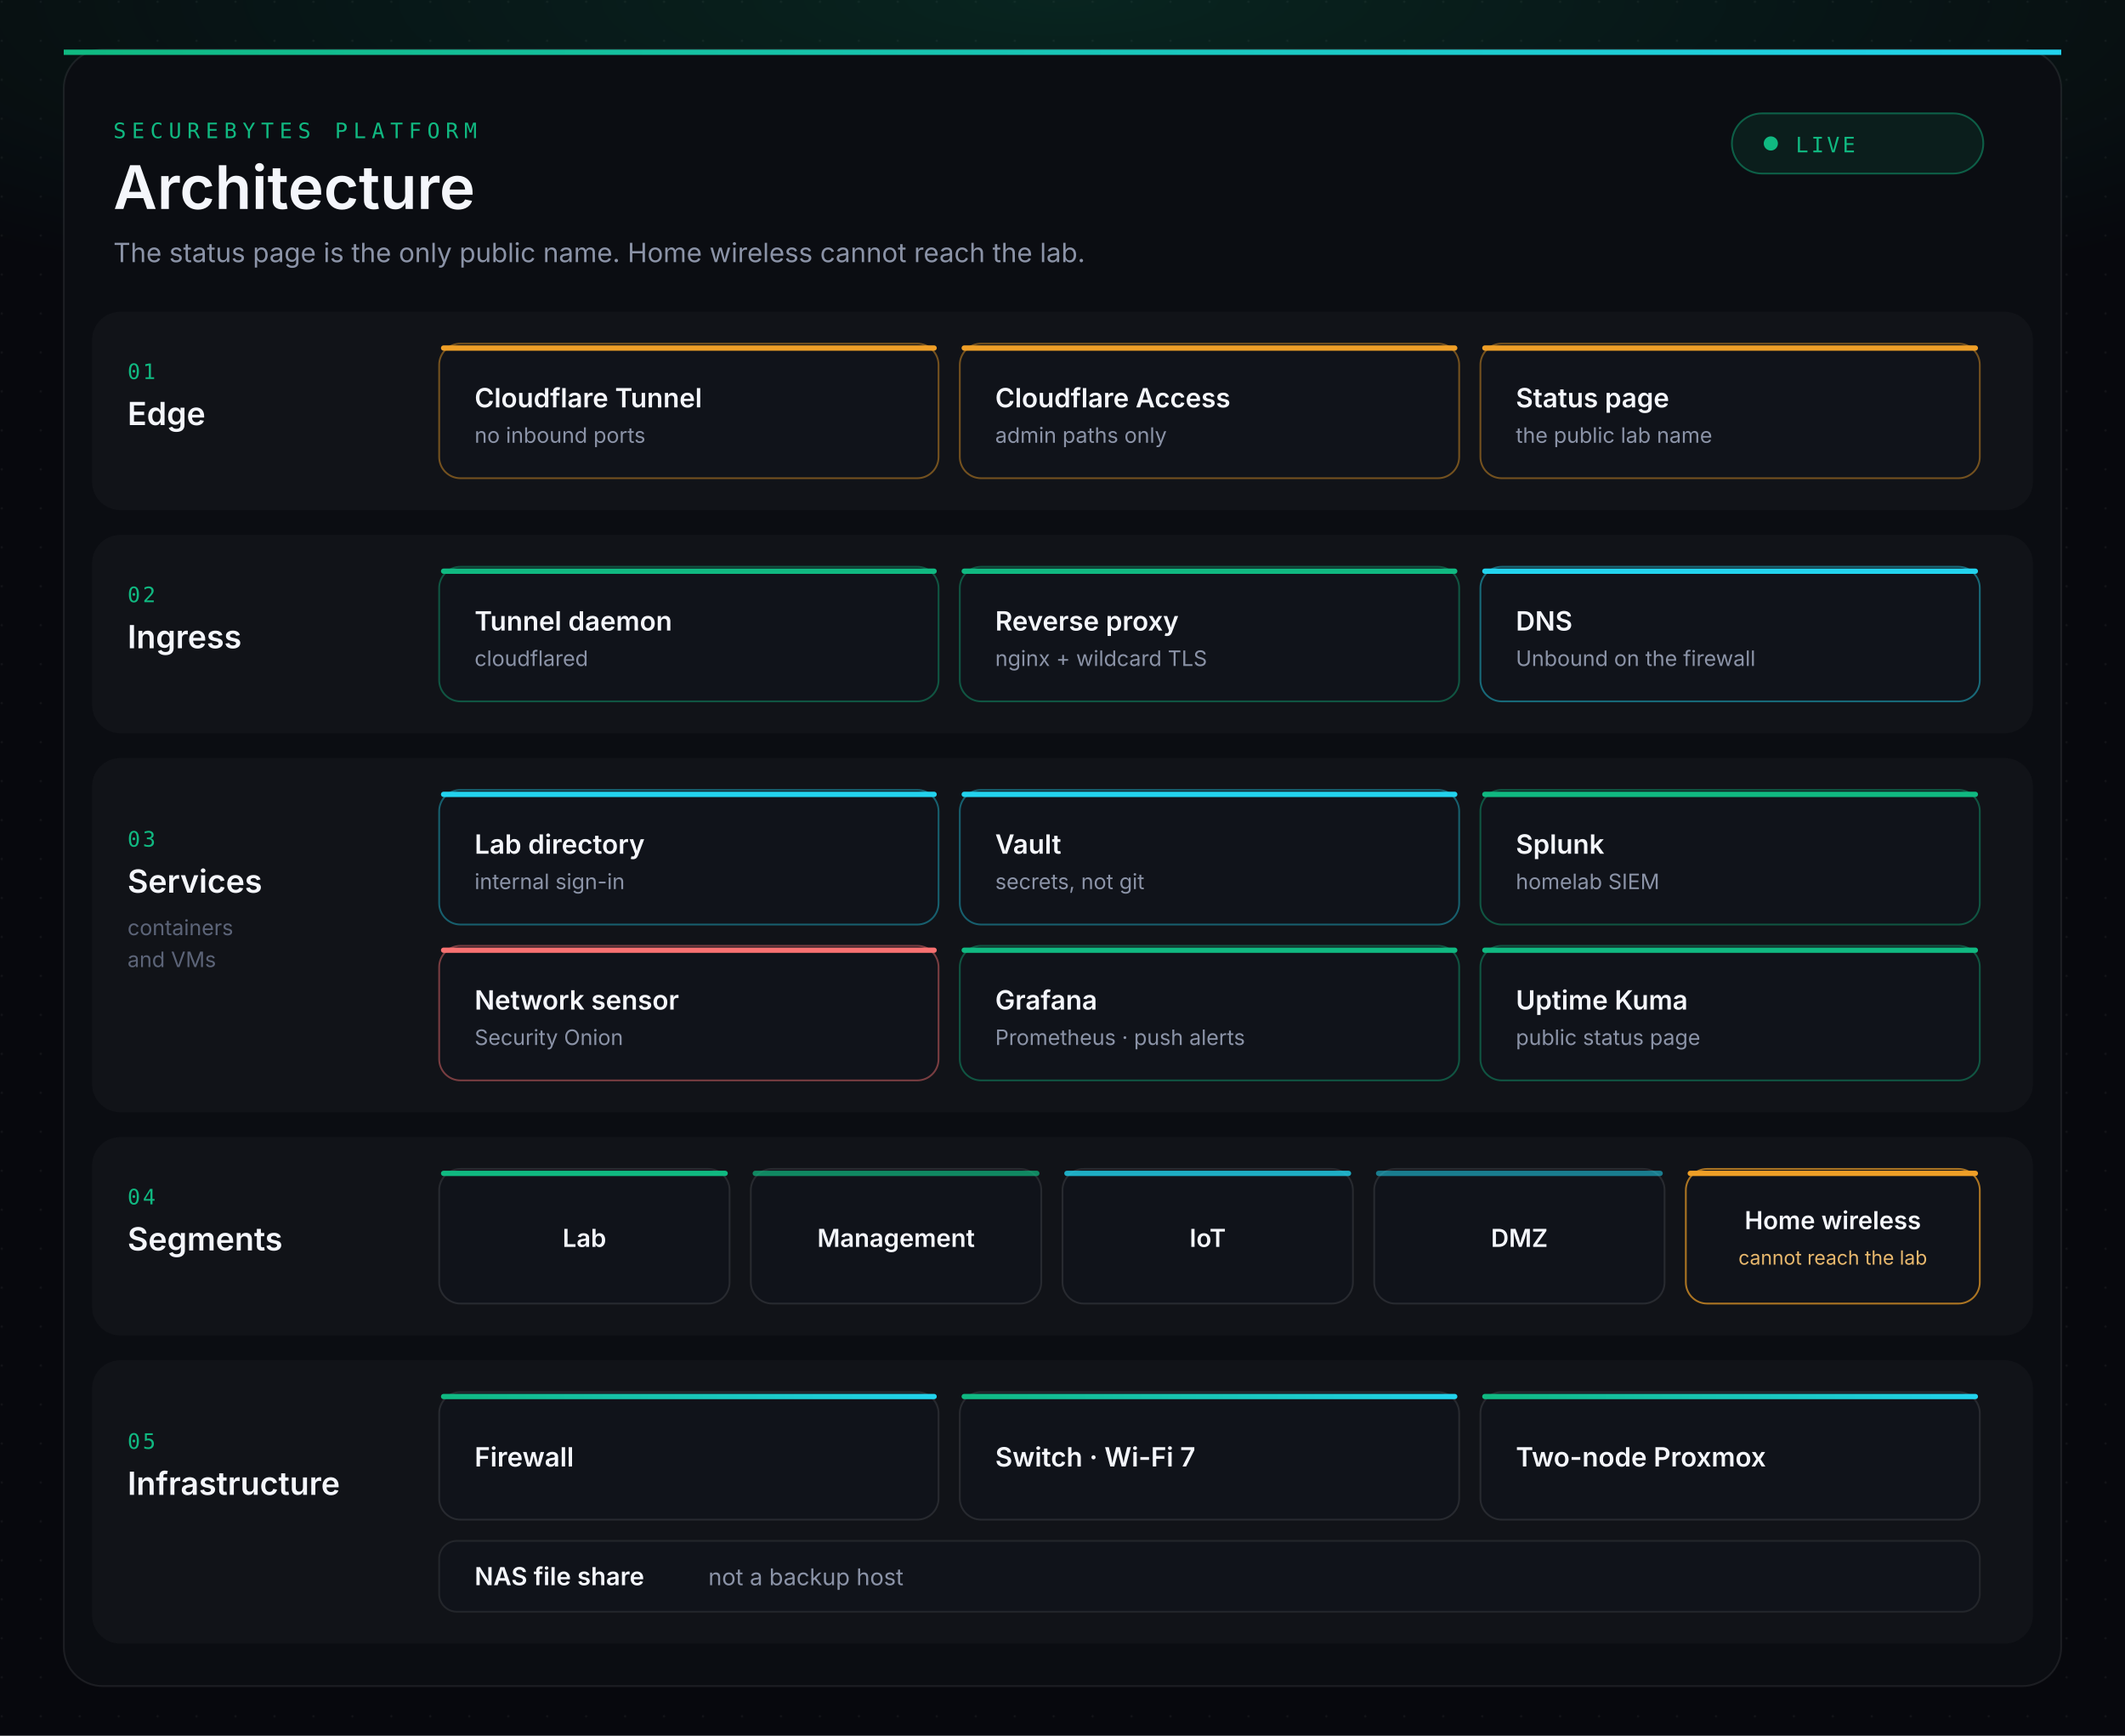
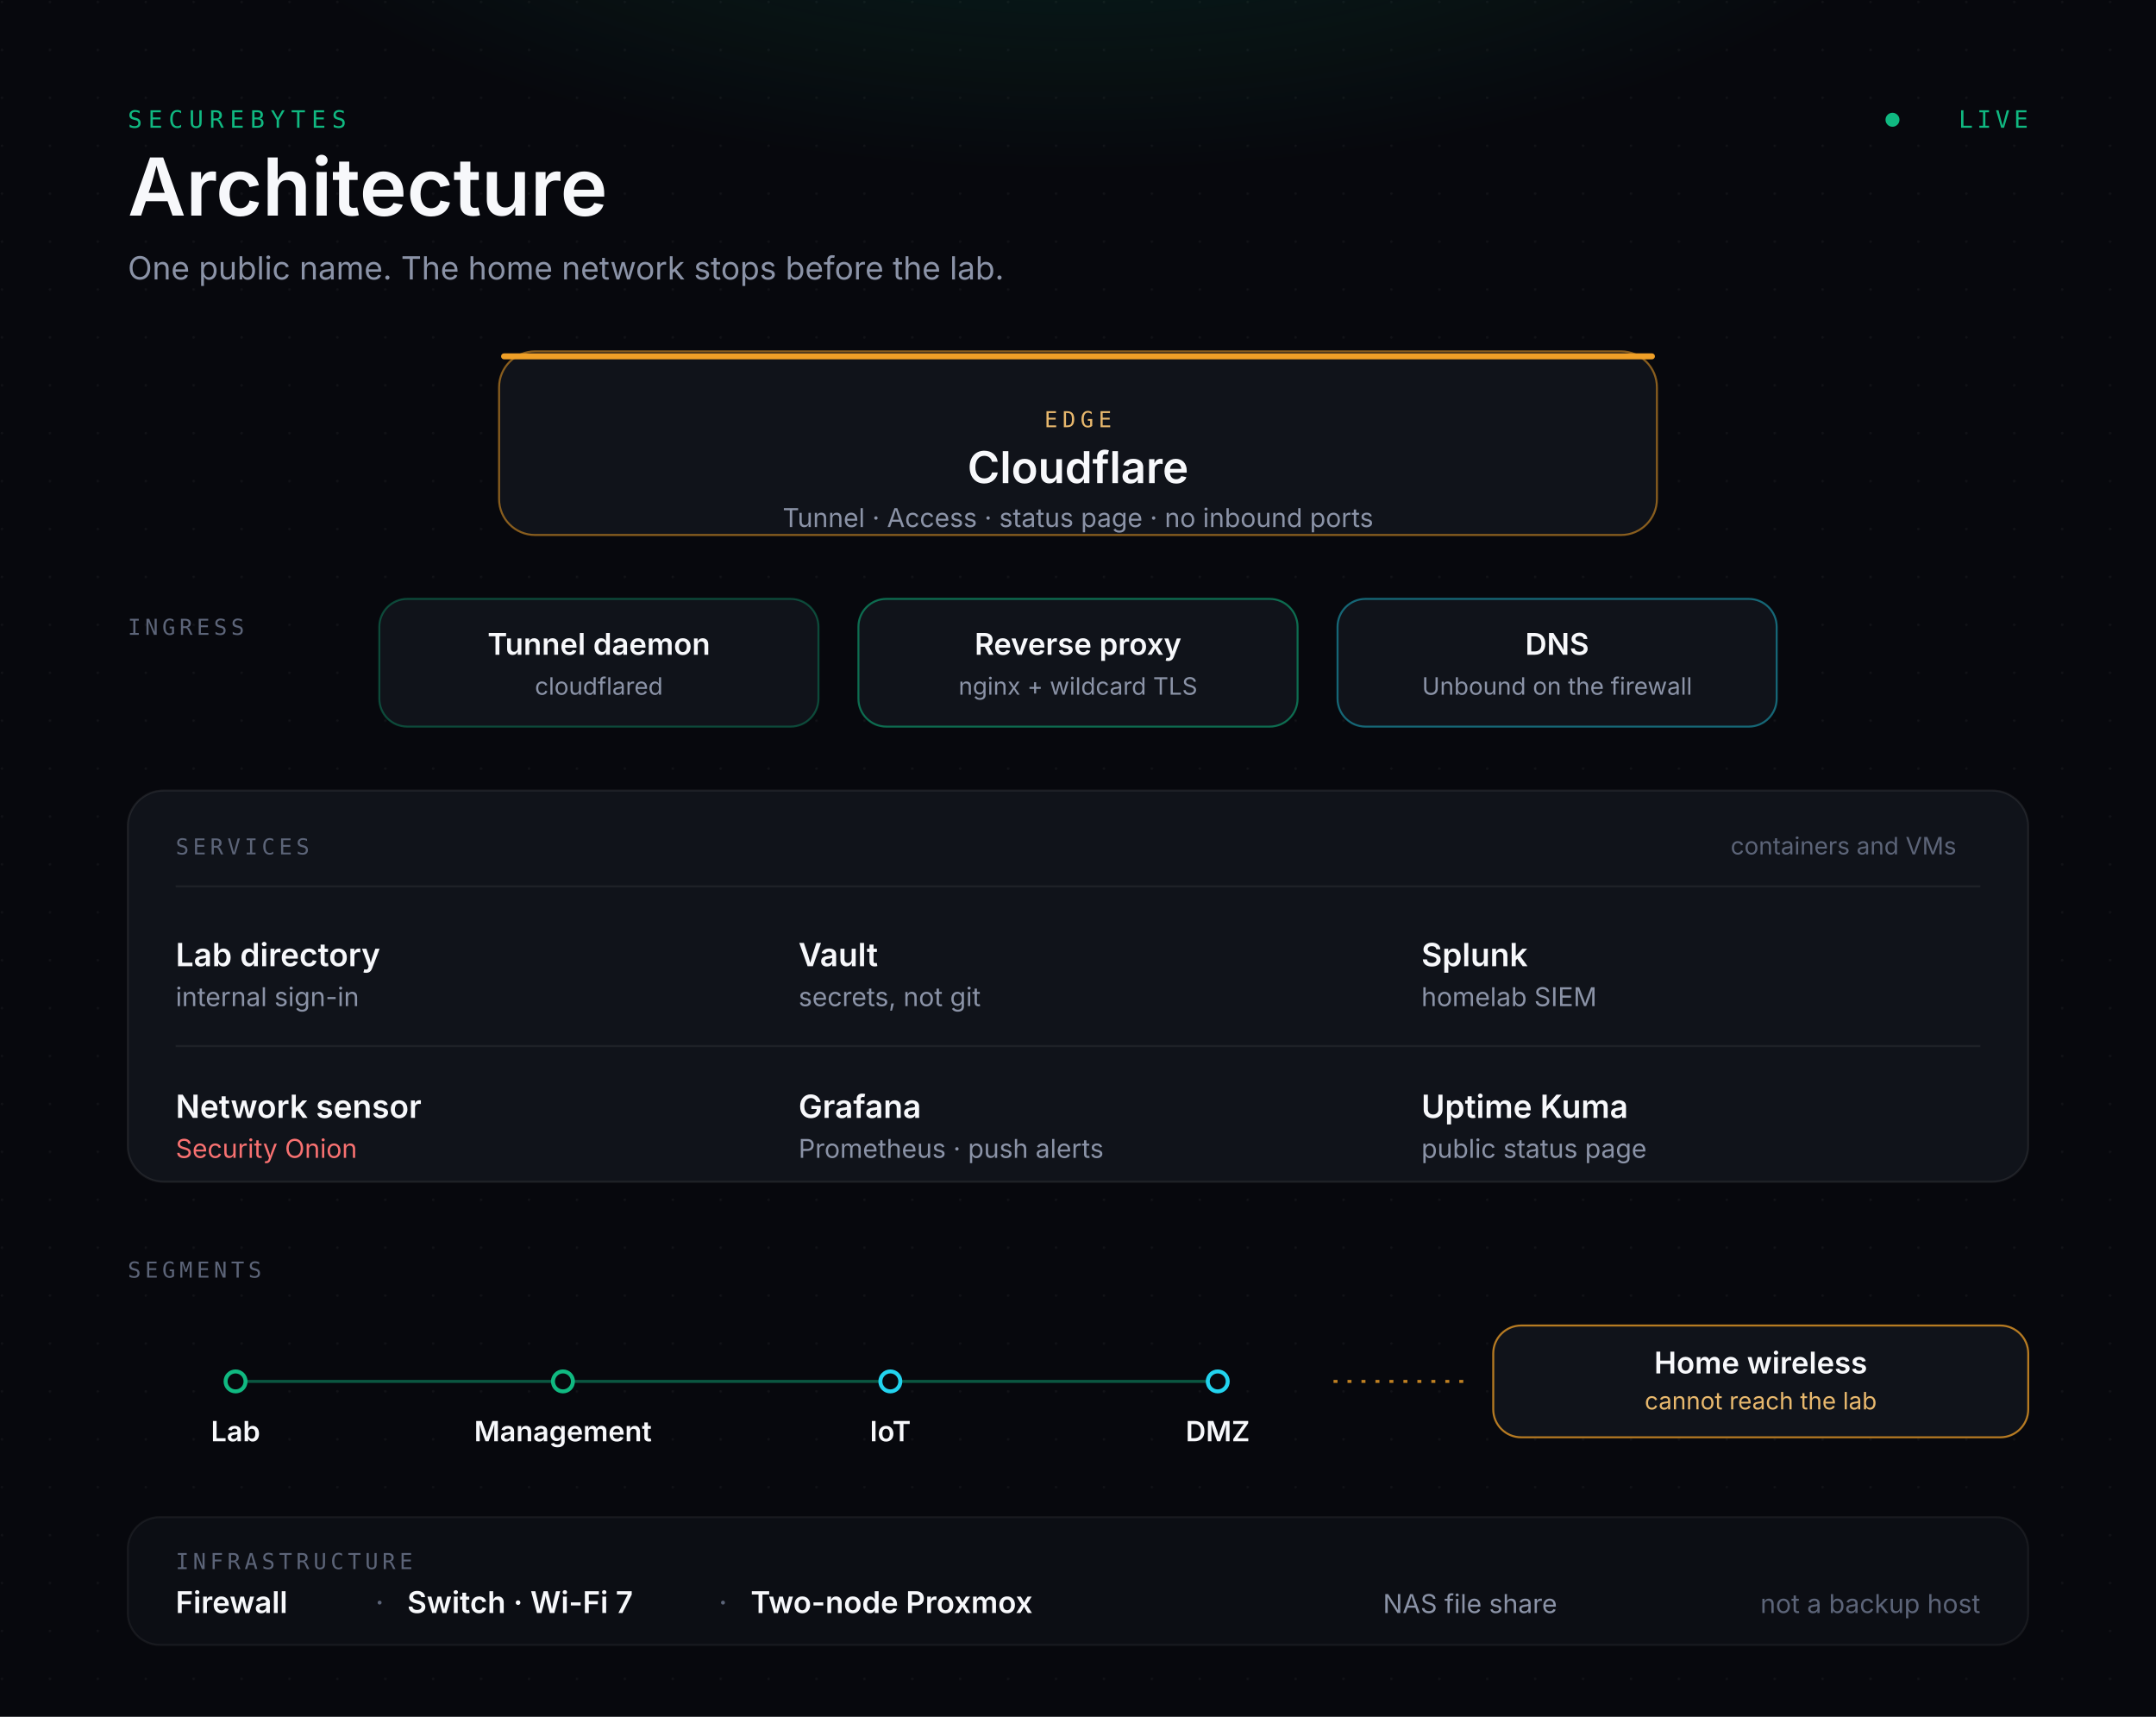
- <svg xmlns="http://www.w3.org/2000/svg" width="100%" viewBox="0 0 1200 980" role="img">
+ <svg xmlns="http://www.w3.org/2000/svg" width="100%" viewBox="0 0 1080 860" role="img">
  <defs>
    <linearGradient id="accent" x1="0" y1="0" x2="1" y2="0">
      <stop offset="0" stop-color="#10b981" />
      <stop offset="1" stop-color="#22d3ee" />
    </linearGradient>
-     <pattern id="dots" width="22" height="22" patternUnits="userSpaceOnUse">
-       <circle cx="1" cy="1" r="0.7" fill="#ffffff" fill-opacity="0.045" />
+     <linearGradient id="spine" x1="0" y1="0" x2="0" y2="1">
+       <stop offset="0" stop-color="#22d3ee" stop-opacity="0.9" />
+       <stop offset="0.45" stop-color="#10b981" stop-opacity="0.85" />
+       <stop offset="1" stop-color="#10b981" stop-opacity="0.15" />
+     </linearGradient>
+     <pattern id="dots" width="24" height="24" patternUnits="userSpaceOnUse">
+       <circle cx="1" cy="1" r="0.65" fill="#ffffff" fill-opacity="0.04" />
    </pattern>
-     <radialGradient id="glow" cx="50%" cy="0%" r="70%">
-       <stop offset="0" stop-color="#10b981" stop-opacity="0.16" />
+     <radialGradient id="glow" cx="50%" cy="8%" r="55%">
+       <stop offset="0" stop-color="#10b981" stop-opacity="0.18" />
      <stop offset="1" stop-color="#10b981" stop-opacity="0" />
    </radialGradient>
  </defs>
-   <rect width="1200" height="980" fill="#07080d" />
-   <rect width="1200" height="980" fill="url(#dots)" />
-   <rect x="0" y="0" width="1200" height="280" fill="url(#glow)" />
-   <rect x="36" y="28" width="1128" height="924" rx="22" fill="#0b0d12" stroke="#ffffff" stroke-opacity="0.08" />
-   <rect x="36" y="28" width="1128" height="3" fill="url(#accent)" />
-   <text x="64" y="78" fill="#10b981" font-family="ui-monospace, SFMono-Regular, Menlo, monospace" font-size="12" letter-spacing="3.2">SECUREBYTES PLATFORM</text>
-   <text x="64" y="118" fill="#f4f6fb" font-family="-apple-system, BlinkMacSystemFont, Segoe UI, sans-serif" font-size="34" font-weight="600">Architecture</text>
-   <text x="64" y="148" fill="#8b93a7" font-family="-apple-system, BlinkMacSystemFont, Segoe UI, sans-serif" font-size="15">The status page is the only public name. Home wireless cannot reach the lab.</text>
-   <rect x="978" y="64" width="142" height="34" rx="17" fill="#10b981" fill-opacity="0.1" stroke="#10b981" stroke-opacity="0.45" />
-   <circle cx="1000" cy="81" r="4" fill="#10b981" />
-   <text x="1014" y="86" fill="#10b981" font-family="ui-monospace, SFMono-Regular, Menlo, monospace" font-size="12" letter-spacing="1.6">LIVE</text>
-   <rect x="52" y="176" width="1096" height="112" rx="16" fill="#ffffff" fill-opacity="0.025" />
-   <text x="72" y="214" fill="#10b981" font-family="ui-monospace, SFMono-Regular, Menlo, monospace" font-size="12" letter-spacing="1.4">01</text>
-   <text x="72" y="240" fill="#f4f6fb" font-family="-apple-system, BlinkMacSystemFont, Segoe UI, sans-serif" font-size="18" font-weight="600">Edge</text>
+   <rect width="1080" height="860" fill="#07080d" />
+   <rect width="1080" height="860" fill="url(#dots)" />
+   <ellipse cx="540" cy="40" rx="420" ry="180" fill="url(#glow)" />
+   <text x="64" y="64" fill="#10b981" font-family="ui-monospace, SFMono-Regular, Menlo, monospace" font-size="12" letter-spacing="3">SECUREBYTES</text>
+   <text x="1016" y="64" fill="#10b981" font-family="ui-monospace, SFMono-Regular, Menlo, monospace" font-size="12" letter-spacing="2" text-anchor="end">LIVE</text>
+   <circle cx="948" cy="60" r="3.5" fill="#10b981" />
+   <text x="64" y="108" fill="#f7f8fb" font-family="-apple-system, BlinkMacSystemFont, Segoe UI, sans-serif" font-size="40" font-weight="600">Architecture</text>
+   <text x="64" y="140" fill="#8b93a7" font-family="-apple-system, BlinkMacSystemFont, Segoe UI, sans-serif" font-size="16">One public name. The home network stops before the lab.</text>
+   <line x1="540" y1="268" x2="540" y2="620" stroke="url(#spine)" stroke-width="1.5" />
+   <rect x="250" y="176" width="580" height="92" rx="18" fill="#10131a" stroke="#ef9f27" stroke-opacity="0.55" />
+   <rect x="251" y="177" width="578" height="3" rx="1.5" fill="#ef9f27" />
+   <text x="540" y="214" fill="#e8b86d" font-family="ui-monospace, SFMono-Regular, Menlo, monospace" font-size="11" letter-spacing="2.4" text-anchor="middle">EDGE</text>
+   <text x="540" y="242" fill="#f7f8fb" font-family="-apple-system, BlinkMacSystemFont, Segoe UI, sans-serif" font-size="22" font-weight="600" text-anchor="middle">Cloudflare</text>
+   <text x="540" y="264" fill="#8b93a7" font-family="-apple-system, BlinkMacSystemFont, Segoe UI, sans-serif" font-size="13" text-anchor="middle">Tunnel · Access · status page · no inbound ports</text>
+   <text x="64" y="318" fill="#5c6478" font-family="ui-monospace, SFMono-Regular, Menlo, monospace" font-size="11" letter-spacing="2">INGRESS</text>
+   <rect x="190" y="300" width="220" height="64" rx="14" fill="#10131a" stroke="#10b981" stroke-opacity="0.35" />
+   <text x="300" y="328" fill="#f7f8fb" font-family="-apple-system, BlinkMacSystemFont, Segoe UI, sans-serif" font-size="15" font-weight="600" text-anchor="middle">Tunnel daemon</text>
+   <text x="300" y="348" fill="#8b93a7" font-family="-apple-system, BlinkMacSystemFont, Segoe UI, sans-serif" font-size="12" text-anchor="middle">cloudflared</text>
+   <rect x="430" y="300" width="220" height="64" rx="14" fill="#10131a" stroke="#10b981" stroke-opacity="0.55" />
+   <text x="540" y="328" fill="#f7f8fb" font-family="-apple-system, BlinkMacSystemFont, Segoe UI, sans-serif" font-size="15" font-weight="600" text-anchor="middle">Reverse proxy</text>
+   <text x="540" y="348" fill="#8b93a7" font-family="-apple-system, BlinkMacSystemFont, Segoe UI, sans-serif" font-size="12" text-anchor="middle">nginx + wildcard TLS</text>
+   <rect x="670" y="300" width="220" height="64" rx="14" fill="#10131a" stroke="#22d3ee" stroke-opacity="0.45" />
+   <text x="780" y="328" fill="#f7f8fb" font-family="-apple-system, BlinkMacSystemFont, Segoe UI, sans-serif" font-size="15" font-weight="600" text-anchor="middle">DNS</text>
+   <text x="780" y="348" fill="#8b93a7" font-family="-apple-system, BlinkMacSystemFont, Segoe UI, sans-serif" font-size="12" text-anchor="middle">Unbound on the firewall</text>
+   <rect x="64" y="396" width="952" height="196" rx="18" fill="#10131a" stroke="#ffffff" stroke-opacity="0.08" />
+   <text x="88" y="428" fill="#5c6478" font-family="ui-monospace, SFMono-Regular, Menlo, monospace" font-size="11" letter-spacing="2">SERVICES</text>
+   <text x="980" y="428" fill="#5c6478" font-family="-apple-system, BlinkMacSystemFont, Segoe UI, sans-serif" font-size="12" text-anchor="end">containers and VMs</text>
+   <line x1="88" y1="444" x2="992" y2="444" stroke="#ffffff" stroke-opacity="0.06" />
  <g font-family="-apple-system, BlinkMacSystemFont, Segoe UI, sans-serif">
-     <rect x="248" y="194" width="282" height="76" rx="12" fill="#10131a" stroke="#ef9f27" stroke-opacity="0.45" />
-     <rect x="249" y="195" width="280" height="3" rx="1.5" fill="#ef9f27" />
-     <text x="268" y="230" fill="#f4f6fb" font-size="15" font-weight="600">Cloudflare Tunnel</text>
-     <text x="268" y="250" fill="#8b93a7" font-size="12">no inbound ports</text>
-     <rect x="542" y="194" width="282" height="76" rx="12" fill="#10131a" stroke="#ef9f27" stroke-opacity="0.45" />
-     <rect x="543" y="195" width="280" height="3" rx="1.5" fill="#ef9f27" />
-     <text x="562" y="230" fill="#f4f6fb" font-size="15" font-weight="600">Cloudflare Access</text>
-     <text x="562" y="250" fill="#8b93a7" font-size="12">admin paths only</text>
-     <rect x="836" y="194" width="282" height="76" rx="12" fill="#10131a" stroke="#ef9f27" stroke-opacity="0.45" />
-     <rect x="837" y="195" width="280" height="3" rx="1.5" fill="#ef9f27" />
-     <text x="856" y="230" fill="#f4f6fb" font-size="15" font-weight="600">Status page</text>
-     <text x="856" y="250" fill="#8b93a7" font-size="12">the public lab name</text>
+     <text x="88" y="484" fill="#f7f8fb" font-size="16" font-weight="600">Lab directory</text>
+     <text x="88" y="504" fill="#8b93a7" font-size="13">internal sign-in</text>
+     <text x="400" y="484" fill="#f7f8fb" font-size="16" font-weight="600">Vault</text>
+     <text x="400" y="504" fill="#8b93a7" font-size="13">secrets, not git</text>
+     <text x="712" y="484" fill="#f7f8fb" font-size="16" font-weight="600">Splunk</text>
+     <text x="712" y="504" fill="#8b93a7" font-size="13">homelab SIEM</text>
+     <line x1="88" y1="524" x2="992" y2="524" stroke="#ffffff" stroke-opacity="0.06" />
+     <text x="88" y="560" fill="#f7f8fb" font-size="16" font-weight="600">Network sensor</text>
+     <text x="88" y="580" fill="#f87171" font-size="13">Security Onion</text>
+     <text x="400" y="560" fill="#f7f8fb" font-size="16" font-weight="600">Grafana</text>
+     <text x="400" y="580" fill="#8b93a7" font-size="13">Prometheus · push alerts</text>
+     <text x="712" y="560" fill="#f7f8fb" font-size="16" font-weight="600">Uptime Kuma</text>
+     <text x="712" y="580" fill="#8b93a7" font-size="13">public status page</text>
  </g>
-   <rect x="52" y="302" width="1096" height="112" rx="16" fill="#ffffff" fill-opacity="0.025" />
-   <text x="72" y="340" fill="#10b981" font-family="ui-monospace, SFMono-Regular, Menlo, monospace" font-size="12" letter-spacing="1.4">02</text>
-   <text x="72" y="366" fill="#f4f6fb" font-family="-apple-system, BlinkMacSystemFont, Segoe UI, sans-serif" font-size="18" font-weight="600">Ingress</text>
-   <g font-family="-apple-system, BlinkMacSystemFont, Segoe UI, sans-serif">
-     <rect x="248" y="320" width="282" height="76" rx="12" fill="#10131a" stroke="#10b981" stroke-opacity="0.4" />
-     <rect x="249" y="321" width="280" height="3" rx="1.5" fill="#10b981" />
-     <text x="268" y="356" fill="#f4f6fb" font-size="15" font-weight="600">Tunnel daemon</text>
-     <text x="268" y="376" fill="#8b93a7" font-size="12">cloudflared</text>
-     <rect x="542" y="320" width="282" height="76" rx="12" fill="#10131a" stroke="#10b981" stroke-opacity="0.4" />
-     <rect x="543" y="321" width="280" height="3" rx="1.5" fill="#10b981" />
-     <text x="562" y="356" fill="#f4f6fb" font-size="15" font-weight="600">Reverse proxy</text>
-     <text x="562" y="376" fill="#8b93a7" font-size="12">nginx + wildcard TLS</text>
-     <rect x="836" y="320" width="282" height="76" rx="12" fill="#10131a" stroke="#22d3ee" stroke-opacity="0.45" />
-     <rect x="837" y="321" width="280" height="3" rx="1.5" fill="#22d3ee" />
-     <text x="856" y="356" fill="#f4f6fb" font-size="15" font-weight="600">DNS</text>
-     <text x="856" y="376" fill="#8b93a7" font-size="12">Unbound on the firewall</text>
+   <text x="64" y="640" fill="#5c6478" font-family="ui-monospace, SFMono-Regular, Menlo, monospace" font-size="11" letter-spacing="2">SEGMENTS</text>
+   <line x1="118" y1="692" x2="612" y2="692" stroke="#10b981" stroke-opacity="0.45" stroke-width="1.5" />
+   <g font-family="-apple-system, BlinkMacSystemFont, Segoe UI, sans-serif" text-anchor="middle">
+     <circle cx="118" cy="692" r="5" fill="#07080d" stroke="#10b981" stroke-width="2" />
+     <text x="118" y="722" fill="#f7f8fb" font-size="14" font-weight="600">Lab</text>
+     <circle cx="282" cy="692" r="5" fill="#07080d" stroke="#10b981" stroke-width="2" />
+     <text x="282" y="722" fill="#f7f8fb" font-size="14" font-weight="600">Management</text>
+     <circle cx="446" cy="692" r="5" fill="#07080d" stroke="#22d3ee" stroke-width="2" />
+     <text x="446" y="722" fill="#f7f8fb" font-size="14" font-weight="600">IoT</text>
+     <circle cx="610" cy="692" r="5" fill="#07080d" stroke="#22d3ee" stroke-width="2" />
+     <text x="610" y="722" fill="#f7f8fb" font-size="14" font-weight="600">DMZ</text>
  </g>
-   <rect x="52" y="428" width="1096" height="200" rx="16" fill="#ffffff" fill-opacity="0.025" />
-   <text x="72" y="478" fill="#10b981" font-family="ui-monospace, SFMono-Regular, Menlo, monospace" font-size="12" letter-spacing="1.4">03</text>
-   <text x="72" y="504" fill="#f4f6fb" font-family="-apple-system, BlinkMacSystemFont, Segoe UI, sans-serif" font-size="18" font-weight="600">Services</text>
-   <text x="72" y="528" fill="#5c6478" font-family="-apple-system, BlinkMacSystemFont, Segoe UI, sans-serif" font-size="12">containers</text>
-   <text x="72" y="546" fill="#5c6478" font-family="-apple-system, BlinkMacSystemFont, Segoe UI, sans-serif" font-size="12">and VMs</text>
-   <g font-family="-apple-system, BlinkMacSystemFont, Segoe UI, sans-serif">
-     <rect x="248" y="446" width="282" height="76" rx="12" fill="#10131a" stroke="#22d3ee" stroke-opacity="0.4" />
-     <rect x="249" y="447" width="280" height="3" rx="1.5" fill="#22d3ee" />
-     <text x="268" y="482" fill="#f4f6fb" font-size="15" font-weight="600">Lab directory</text>
-     <text x="268" y="502" fill="#8b93a7" font-size="12">internal sign-in</text>
-     <rect x="542" y="446" width="282" height="76" rx="12" fill="#10131a" stroke="#22d3ee" stroke-opacity="0.4" />
-     <rect x="543" y="447" width="280" height="3" rx="1.5" fill="#22d3ee" />
-     <text x="562" y="482" fill="#f4f6fb" font-size="15" font-weight="600">Vault</text>
-     <text x="562" y="502" fill="#8b93a7" font-size="12">secrets, not git</text>
-     <rect x="836" y="446" width="282" height="76" rx="12" fill="#10131a" stroke="#10b981" stroke-opacity="0.4" />
-     <rect x="837" y="447" width="280" height="3" rx="1.5" fill="#10b981" />
-     <text x="856" y="482" fill="#f4f6fb" font-size="15" font-weight="600">Splunk</text>
-     <text x="856" y="502" fill="#8b93a7" font-size="12">homelab SIEM</text>
-     <rect x="248" y="534" width="282" height="76" rx="12" fill="#10131a" stroke="#f87171" stroke-opacity="0.45" />
-     <rect x="249" y="535" width="280" height="3" rx="1.5" fill="#f87171" />
-     <text x="268" y="570" fill="#f4f6fb" font-size="15" font-weight="600">Network sensor</text>
-     <text x="268" y="590" fill="#8b93a7" font-size="12">Security Onion</text>
-     <rect x="542" y="534" width="282" height="76" rx="12" fill="#10131a" stroke="#10b981" stroke-opacity="0.4" />
-     <rect x="543" y="535" width="280" height="3" rx="1.5" fill="#10b981" />
-     <text x="562" y="570" fill="#f4f6fb" font-size="15" font-weight="600">Grafana</text>
-     <text x="562" y="590" fill="#8b93a7" font-size="12">Prometheus · push alerts</text>
-     <rect x="836" y="534" width="282" height="76" rx="12" fill="#10131a" stroke="#10b981" stroke-opacity="0.4" />
-     <rect x="837" y="535" width="280" height="3" rx="1.5" fill="#10b981" />
-     <text x="856" y="570" fill="#f4f6fb" font-size="15" font-weight="600">Uptime Kuma</text>
-     <text x="856" y="590" fill="#8b93a7" font-size="12">public status page</text>
-   </g>
-   <rect x="52" y="642" width="1096" height="112" rx="16" fill="#ffffff" fill-opacity="0.025" />
-   <text x="72" y="680" fill="#10b981" font-family="ui-monospace, SFMono-Regular, Menlo, monospace" font-size="12" letter-spacing="1.4">04</text>
-   <text x="72" y="706" fill="#f4f6fb" font-family="-apple-system, BlinkMacSystemFont, Segoe UI, sans-serif" font-size="18" font-weight="600">Segments</text>
-   <g font-family="-apple-system, BlinkMacSystemFont, Segoe UI, sans-serif">
-     <rect x="248" y="660" width="164" height="76" rx="12" fill="#10131a" stroke="#ffffff" stroke-opacity="0.1" />
-     <rect x="249" y="661" width="162" height="3" rx="1.5" fill="#10b981" />
-     <text x="330" y="704" fill="#f4f6fb" font-size="14" font-weight="600" text-anchor="middle">Lab</text>
-     <rect x="424" y="660" width="164" height="76" rx="12" fill="#10131a" stroke="#ffffff" stroke-opacity="0.1" />
-     <rect x="425" y="661" width="162" height="3" rx="1.5" fill="#10b981" fill-opacity="0.7" />
-     <text x="506" y="704" fill="#f4f6fb" font-size="14" font-weight="600" text-anchor="middle">Management</text>
-     <rect x="600" y="660" width="164" height="76" rx="12" fill="#10131a" stroke="#ffffff" stroke-opacity="0.1" />
-     <rect x="601" y="661" width="162" height="3" rx="1.5" fill="#22d3ee" fill-opacity="0.8" />
-     <text x="682" y="704" fill="#f4f6fb" font-size="14" font-weight="600" text-anchor="middle">IoT</text>
-     <rect x="776" y="660" width="164" height="76" rx="12" fill="#10131a" stroke="#ffffff" stroke-opacity="0.1" />
-     <rect x="777" y="661" width="162" height="3" rx="1.5" fill="#22d3ee" fill-opacity="0.55" />
-     <text x="858" y="704" fill="#f4f6fb" font-size="14" font-weight="600" text-anchor="middle">DMZ</text>
-     <rect x="952" y="660" width="166" height="76" rx="12" fill="#10131a" stroke="#ef9f27" stroke-opacity="0.7" />
-     <rect x="953" y="661" width="164" height="3" rx="1.5" fill="#ef9f27" />
-     <text x="1035" y="694" fill="#f4f6fb" font-size="14" font-weight="600" text-anchor="middle">Home wireless</text>
-     <text x="1035" y="714" fill="#e8b86d" font-size="11" text-anchor="middle">cannot reach the lab</text>
-   </g>
-   <rect x="52" y="768" width="1096" height="160" rx="16" fill="#ffffff" fill-opacity="0.025" />
-   <text x="72" y="818" fill="#10b981" font-family="ui-monospace, SFMono-Regular, Menlo, monospace" font-size="12" letter-spacing="1.4">05</text>
-   <text x="72" y="844" fill="#f4f6fb" font-family="-apple-system, BlinkMacSystemFont, Segoe UI, sans-serif" font-size="18" font-weight="600">Infrastructure</text>
-   <g font-family="-apple-system, BlinkMacSystemFont, Segoe UI, sans-serif">
-     <rect x="248" y="786" width="282" height="72" rx="12" fill="#10131a" stroke="#ffffff" stroke-opacity="0.1" />
-     <rect x="249" y="787" width="280" height="3" rx="1.5" fill="url(#accent)" />
-     <text x="268" y="828" fill="#f4f6fb" font-size="15" font-weight="600">Firewall</text>
-     <rect x="542" y="786" width="282" height="72" rx="12" fill="#10131a" stroke="#ffffff" stroke-opacity="0.1" />
-     <rect x="543" y="787" width="280" height="3" rx="1.5" fill="url(#accent)" />
-     <text x="562" y="828" fill="#f4f6fb" font-size="15" font-weight="600">Switch · Wi-Fi 7</text>
-     <rect x="836" y="786" width="282" height="72" rx="12" fill="#10131a" stroke="#ffffff" stroke-opacity="0.1" />
-     <rect x="837" y="787" width="280" height="3" rx="1.5" fill="url(#accent)" />
-     <text x="856" y="828" fill="#f4f6fb" font-size="15" font-weight="600">Two-node Proxmox</text>
-     <rect x="248" y="870" width="870" height="40" rx="10" fill="#10131a" stroke="#ffffff" stroke-opacity="0.08" />
-     <text x="268" y="895" fill="#f4f6fb" font-size="14" font-weight="600">NAS file share</text>
-     <text x="400" y="895" fill="#8b93a7" font-size="13">not a backup host</text>
-   </g>
+   <line x1="668" y1="692" x2="736" y2="692" stroke="#ef9f27" stroke-opacity="0.8" stroke-width="1.5" stroke-dasharray="2 5" />
+   <rect x="748" y="664" width="268" height="56" rx="14" fill="#10131a" stroke="#ef9f27" stroke-opacity="0.75" />
+   <text x="882" y="688" fill="#f7f8fb" font-family="-apple-system, BlinkMacSystemFont, Segoe UI, sans-serif" font-size="15" font-weight="600" text-anchor="middle">Home wireless</text>
+   <text x="882" y="706" fill="#e8b86d" font-family="-apple-system, BlinkMacSystemFont, Segoe UI, sans-serif" font-size="12" text-anchor="middle">cannot reach the lab</text>
+   <rect x="64" y="760" width="952" height="64" rx="16" fill="#0c0e14" stroke="#ffffff" stroke-opacity="0.06" />
+   <text x="88" y="786" fill="#5c6478" font-family="ui-monospace, SFMono-Regular, Menlo, monospace" font-size="11" letter-spacing="2">INFRASTRUCTURE</text>
+   <text x="88" y="808" fill="#f7f8fb" font-family="-apple-system, BlinkMacSystemFont, Segoe UI, sans-serif" font-size="15" font-weight="600">Firewall</text>
+   <text x="188" y="808" fill="#5c6478" font-family="-apple-system, BlinkMacSystemFont, Segoe UI, sans-serif" font-size="15">·</text>
+   <text x="204" y="808" fill="#f7f8fb" font-family="-apple-system, BlinkMacSystemFont, Segoe UI, sans-serif" font-size="15" font-weight="600">Switch · Wi-Fi 7</text>
+   <text x="360" y="808" fill="#5c6478" font-family="-apple-system, BlinkMacSystemFont, Segoe UI, sans-serif" font-size="15">·</text>
+   <text x="376" y="808" fill="#f7f8fb" font-family="-apple-system, BlinkMacSystemFont, Segoe UI, sans-serif" font-size="15" font-weight="600">Two-node Proxmox</text>
+   <text x="780" y="808" fill="#8b93a7" font-family="-apple-system, BlinkMacSystemFont, Segoe UI, sans-serif" font-size="13" text-anchor="end">NAS file share</text>
+   <text x="992" y="808" fill="#5c6478" font-family="-apple-system, BlinkMacSystemFont, Segoe UI, sans-serif" font-size="13" text-anchor="end">not a backup host</text>
</svg>
